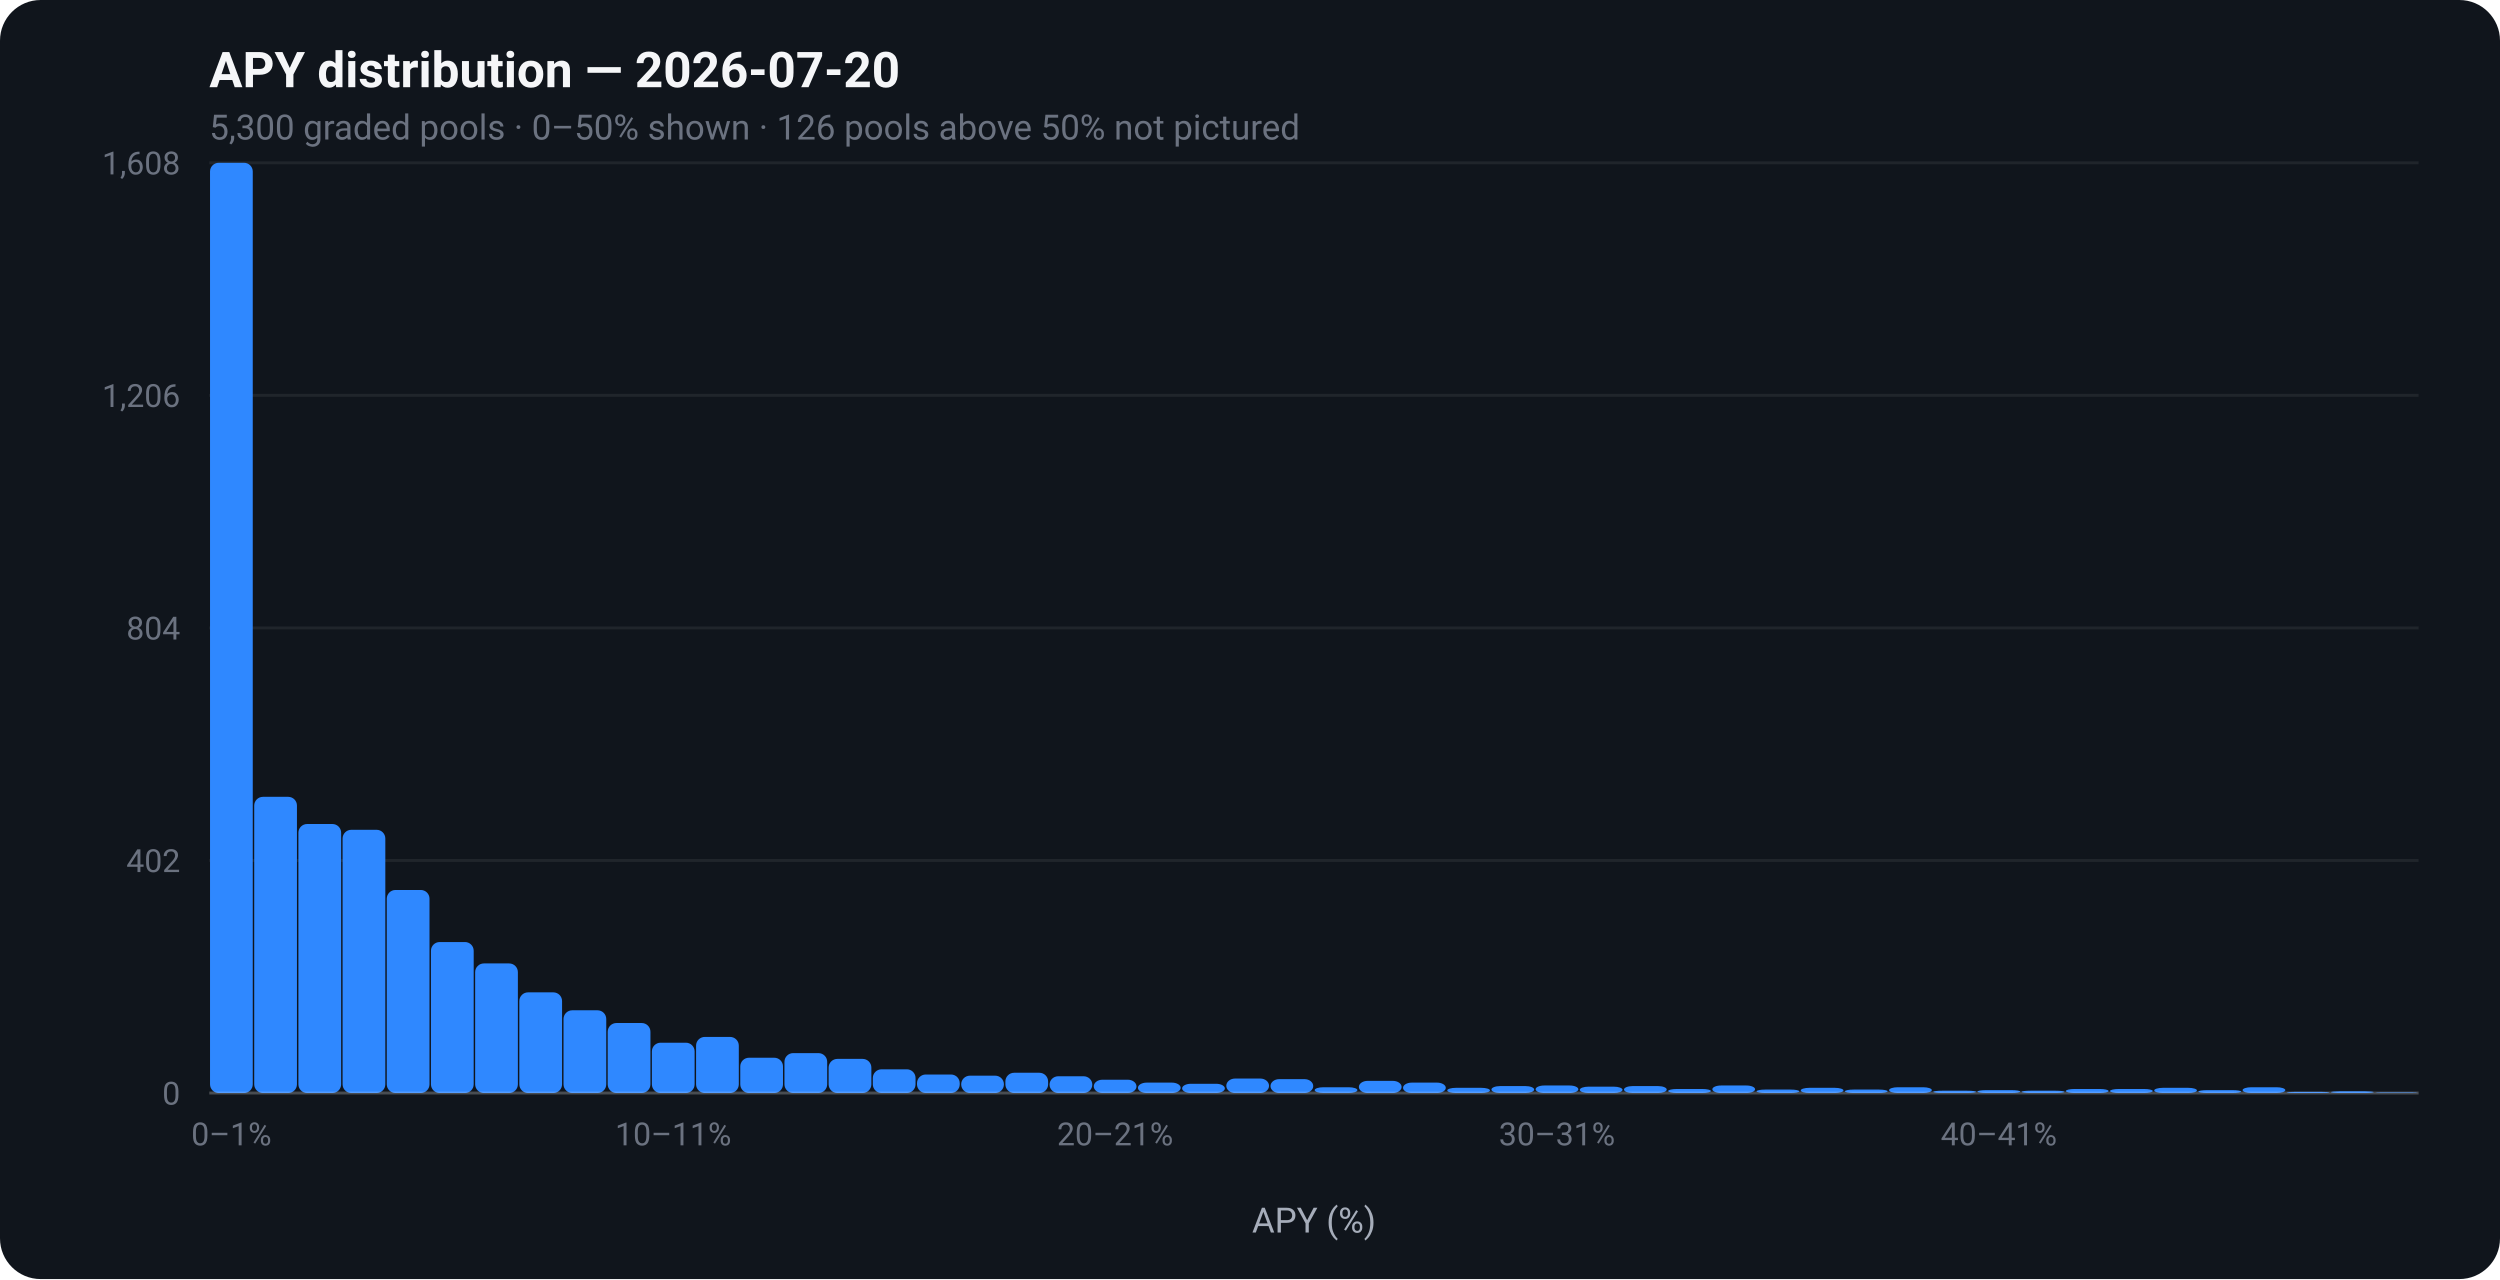
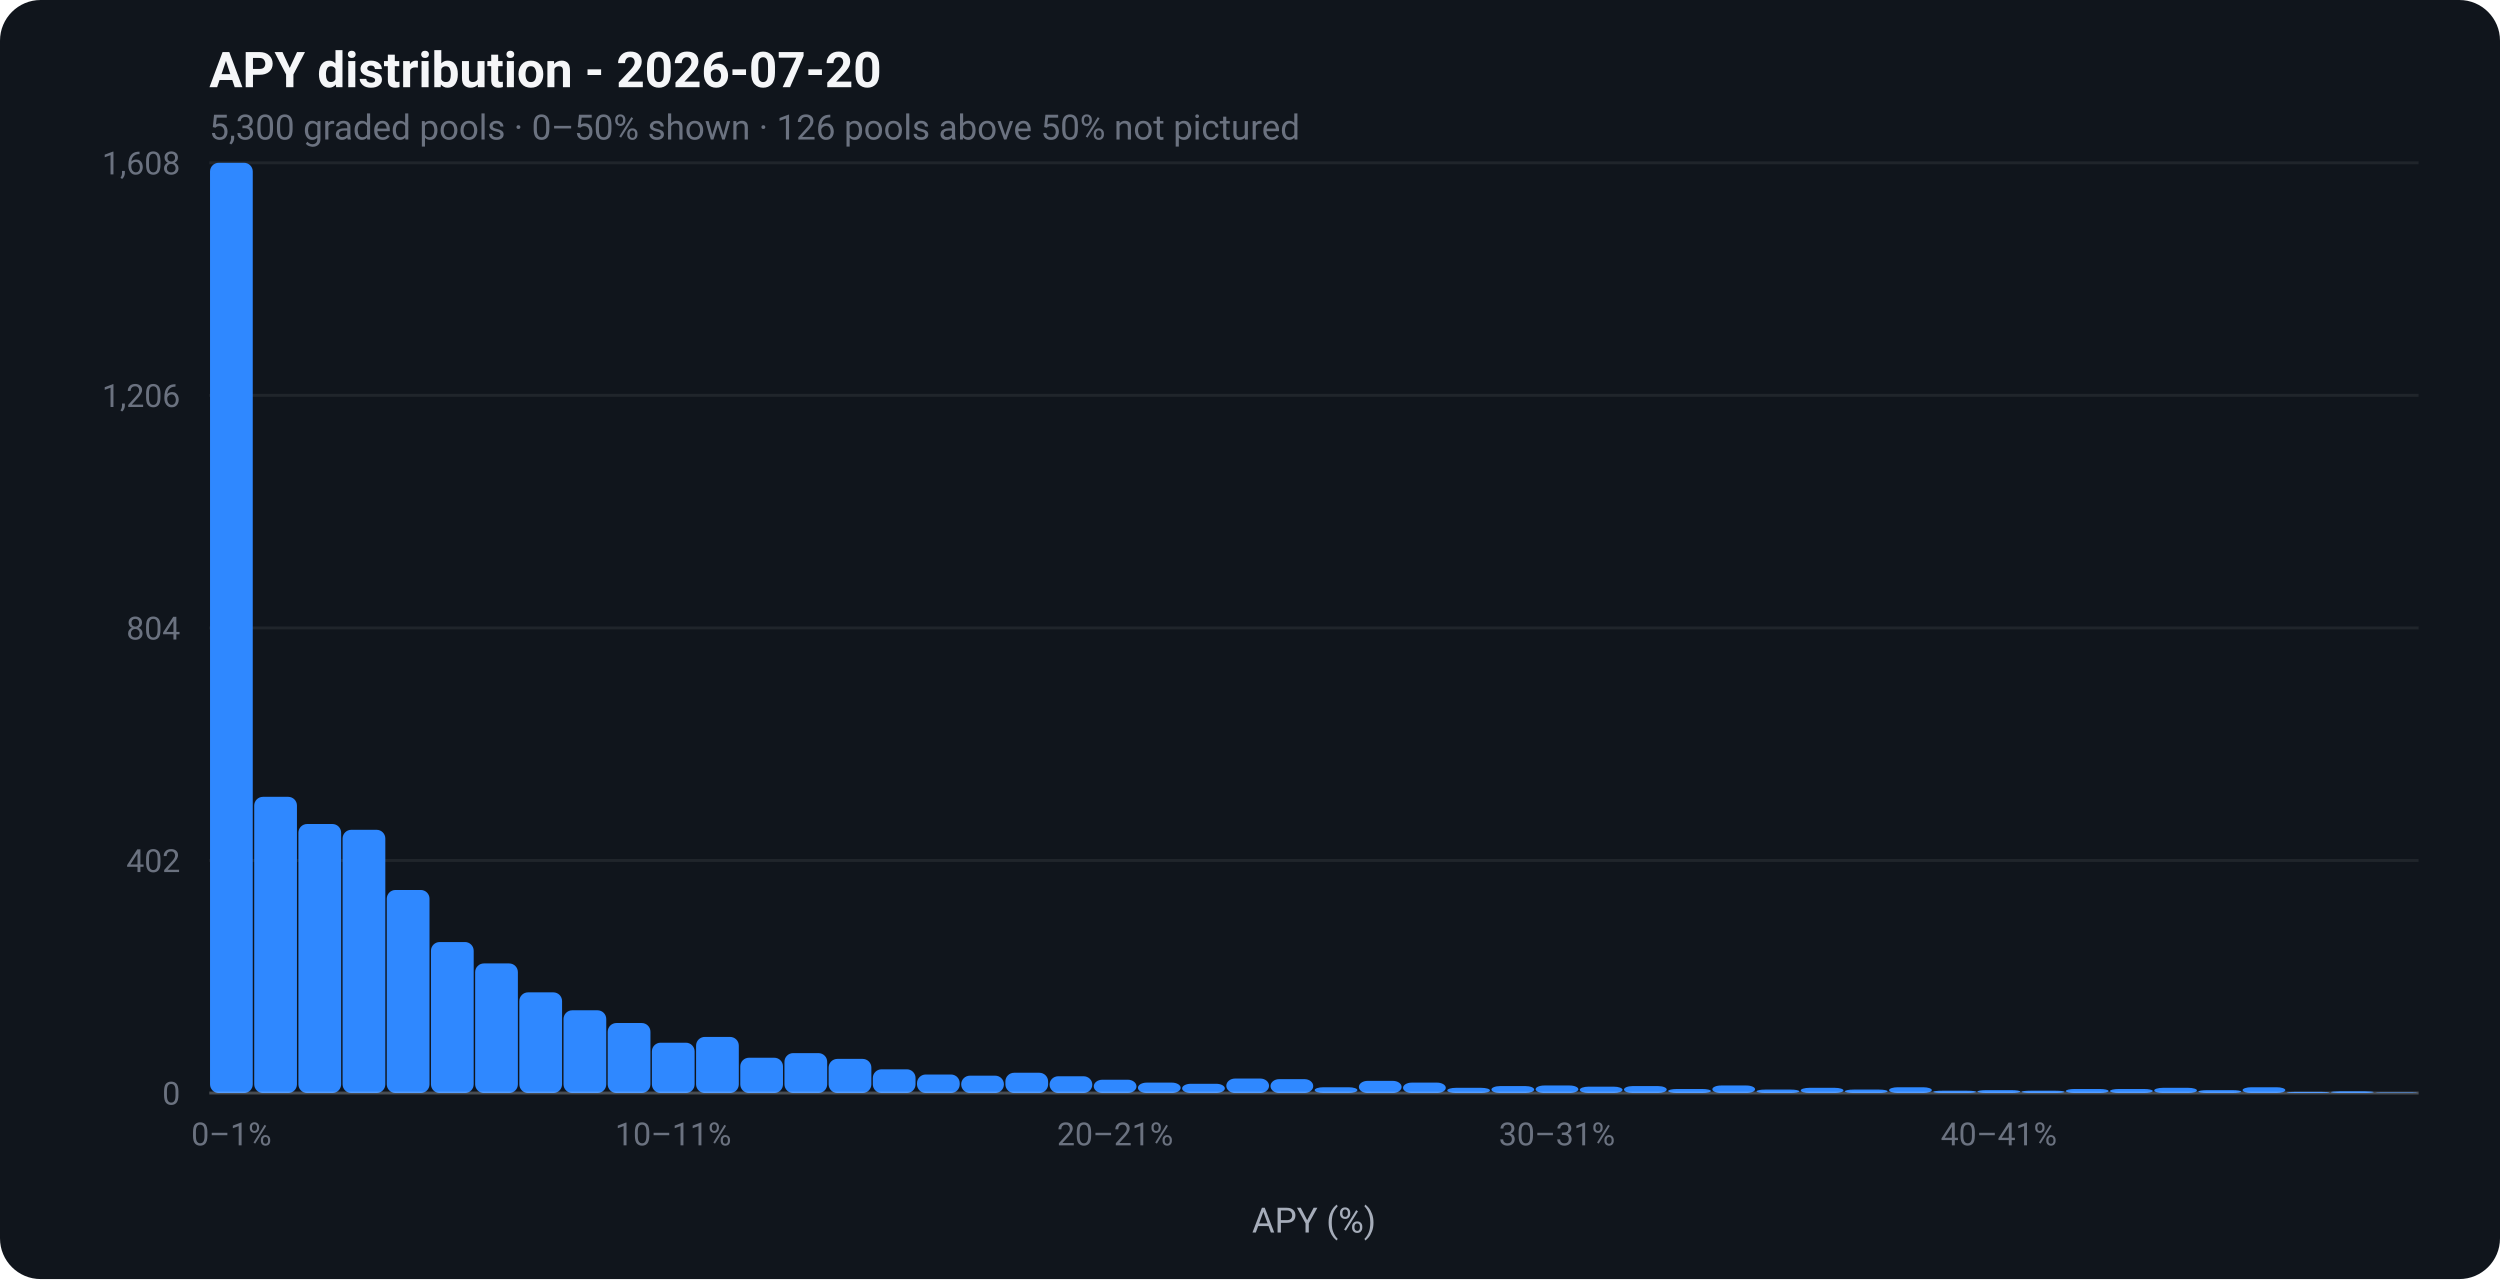
<svg xmlns="http://www.w3.org/2000/svg" viewBox="0 0 860 440" width="860" height="440" font-family="ui-sans-serif, system-ui, -apple-system, Segoe UI, Roboto, sans-serif">
  <rect width="860" height="440" rx="14" fill="#10151c" />
-   <text x="72" y="30" fill="#f5f6f8" font-size="17" font-weight="600">APY distribution — 2026-07-20</text>
+   <text x="72" y="30" fill="#f5f6f8" font-size="17" font-weight="600">APY distribution  -  2026-07-20</text>
  <text x="72" y="48" fill="#6b7280" font-size="12">5,300 graded pools · 0–50% shown · 126 pools above 50% not pictured</text>
  <line x1="72" y1="376" x2="832" y2="376" stroke="rgba(255,255,255,0.07)" stroke-width="1" />
  <text x="62" y="380" fill="#6b7280" font-size="11" text-anchor="end">0</text>
  <line x1="72" y1="296" x2="832" y2="296" stroke="rgba(255,255,255,0.07)" stroke-width="1" />
  <text x="62" y="300" fill="#6b7280" font-size="11" text-anchor="end">402</text>
  <line x1="72" y1="216" x2="832" y2="216" stroke="rgba(255,255,255,0.07)" stroke-width="1" />
  <text x="62" y="220" fill="#6b7280" font-size="11" text-anchor="end">804</text>
  <line x1="72" y1="136" x2="832" y2="136" stroke="rgba(255,255,255,0.07)" stroke-width="1" />
  <text x="62" y="140" fill="#6b7280" font-size="11" text-anchor="end">1,206</text>
  <line x1="72" y1="56" x2="832" y2="56" stroke="rgba(255,255,255,0.07)" stroke-width="1" />
  <text x="62" y="60" fill="#6b7280" font-size="11" text-anchor="end">1,608</text>
  <rect x="72.25" y="56" width="14.7" height="320" fill="#2f88ff" rx="3" />
  <text x="79.6" y="394" fill="#6b7280" font-size="11" text-anchor="middle">0–1%</text>
  <rect x="87.45" y="274.11" width="14.7" height="101.89" fill="#2f88ff" rx="3" />
  <rect x="102.65" y="283.46" width="14.7" height="92.54" fill="#2f88ff" rx="3" />
  <rect x="117.85" y="285.45" width="14.7" height="90.55" fill="#2f88ff" rx="3" />
  <rect x="133.05" y="306.15" width="14.7" height="69.85" fill="#2f88ff" rx="3" />
  <rect x="148.25" y="324.06" width="14.7" height="51.94" fill="#2f88ff" rx="3" />
  <rect x="163.45" y="331.42" width="14.7" height="44.58" fill="#2f88ff" rx="3" />
  <rect x="178.65" y="341.37" width="14.7" height="34.63" fill="#2f88ff" rx="3" />
  <rect x="193.85" y="347.54" width="14.7" height="28.46" fill="#2f88ff" rx="3" />
  <rect x="209.05" y="351.92" width="14.7" height="24.08" fill="#2f88ff" rx="3" />
  <rect x="224.25" y="358.69" width="14.7" height="17.31" fill="#2f88ff" rx="3" />
  <text x="231.6" y="394" fill="#6b7280" font-size="11" text-anchor="middle">10–11%</text>
  <rect x="239.45" y="356.7" width="14.7" height="19.3" fill="#2f88ff" rx="3" />
  <rect x="254.65" y="363.86" width="14.7" height="12.14" fill="#2f88ff" rx="3" />
  <rect x="269.85" y="362.27" width="14.7" height="13.73" fill="#2f88ff" rx="3" />
  <rect x="285.05" y="364.26" width="14.7" height="11.74" fill="#2f88ff" rx="3" />
  <rect x="300.25" y="367.84" width="14.7" height="8.16" fill="#2f88ff" rx="3" />
  <rect x="315.45" y="369.63" width="14.7" height="6.37" fill="#2f88ff" rx="3" />
  <rect x="330.65" y="370.03" width="14.7" height="5.97" fill="#2f88ff" rx="3" />
  <rect x="345.85" y="369.03" width="14.7" height="6.97" fill="#2f88ff" rx="3" />
  <rect x="361.05" y="370.23" width="14.7" height="5.77" fill="#2f88ff" rx="3" />
  <rect x="376.25" y="371.42" width="14.7" height="4.58" fill="#2f88ff" rx="3" />
  <text x="383.6" y="394" fill="#6b7280" font-size="11" text-anchor="middle">20–21%</text>
  <rect x="391.45" y="372.42" width="14.7" height="3.58" fill="#2f88ff" rx="3" />
  <rect x="406.65" y="372.82" width="14.7" height="3.18" fill="#2f88ff" rx="3" />
  <rect x="421.85" y="371.02" width="14.7" height="4.98" fill="#2f88ff" rx="3" />
  <rect x="437.05" y="371.22" width="14.7" height="4.78" fill="#2f88ff" rx="3" />
  <rect x="452.25" y="374.01" width="14.7" height="1.99" fill="#2f88ff" rx="3" />
  <rect x="467.45" y="371.82" width="14.7" height="4.18" fill="#2f88ff" rx="3" />
  <rect x="482.65" y="372.42" width="14.7" height="3.58" fill="#2f88ff" rx="3" />
  <rect x="497.85" y="374.21" width="14.7" height="1.79" fill="#2f88ff" rx="3" />
  <rect x="513.05" y="373.61" width="14.7" height="2.39" fill="#2f88ff" rx="3" />
  <rect x="528.25" y="373.41" width="14.7" height="2.59" fill="#2f88ff" rx="3" />
  <text x="535.6" y="394" fill="#6b7280" font-size="11" text-anchor="middle">30–31%</text>
  <rect x="543.45" y="373.81" width="14.7" height="2.19" fill="#2f88ff" rx="3" />
  <rect x="558.65" y="373.61" width="14.7" height="2.39" fill="#2f88ff" rx="3" />
  <rect x="573.85" y="374.61" width="14.7" height="1.39" fill="#2f88ff" rx="3" />
  <rect x="589.05" y="373.41" width="14.7" height="2.59" fill="#2f88ff" rx="3" />
  <rect x="604.25" y="374.81" width="14.7" height="1.19" fill="#2f88ff" rx="3" />
  <rect x="619.45" y="374.21" width="14.7" height="1.79" fill="#2f88ff" rx="3" />
  <rect x="634.65" y="374.81" width="14.7" height="1.19" fill="#2f88ff" rx="3" />
  <rect x="649.85" y="374.01" width="14.7" height="1.99" fill="#2f88ff" rx="3" />
  <rect x="665.05" y="375.2" width="14.7" height="0.8" fill="#2f88ff" rx="3" />
  <rect x="680.25" y="375" width="14.7" height="1" fill="#2f88ff" rx="3" />
  <text x="687.6" y="394" fill="#6b7280" font-size="11" text-anchor="middle">40–41%</text>
  <rect x="695.45" y="375.2" width="14.7" height="0.8" fill="#2f88ff" rx="3" />
  <rect x="710.65" y="374.61" width="14.7" height="1.39" fill="#2f88ff" rx="3" />
  <rect x="725.85" y="374.61" width="14.7" height="1.39" fill="#2f88ff" rx="3" />
  <rect x="741.05" y="374.21" width="14.7" height="1.79" fill="#2f88ff" rx="3" />
  <rect x="756.25" y="375" width="14.7" height="1" fill="#2f88ff" rx="3" />
  <rect x="771.45" y="374.01" width="14.7" height="1.99" fill="#2f88ff" rx="3" />
  <rect x="786.65" y="375.6" width="14.7" height="0.4" fill="#2f88ff" rx="3" />
  <rect x="801.85" y="375.4" width="14.7" height="0.6" fill="#2f88ff" rx="3" />
  <rect x="817.05" y="375.8" width="14.7" height="0.2" fill="#2f88ff" rx="3" />
  <line x1="72" y1="376" x2="832" y2="376" stroke="rgba(255,255,255,0.18)" stroke-width="1" />
  <text x="452" y="424" fill="#a6adba" font-size="12" text-anchor="middle">APY (%)</text>
</svg>
